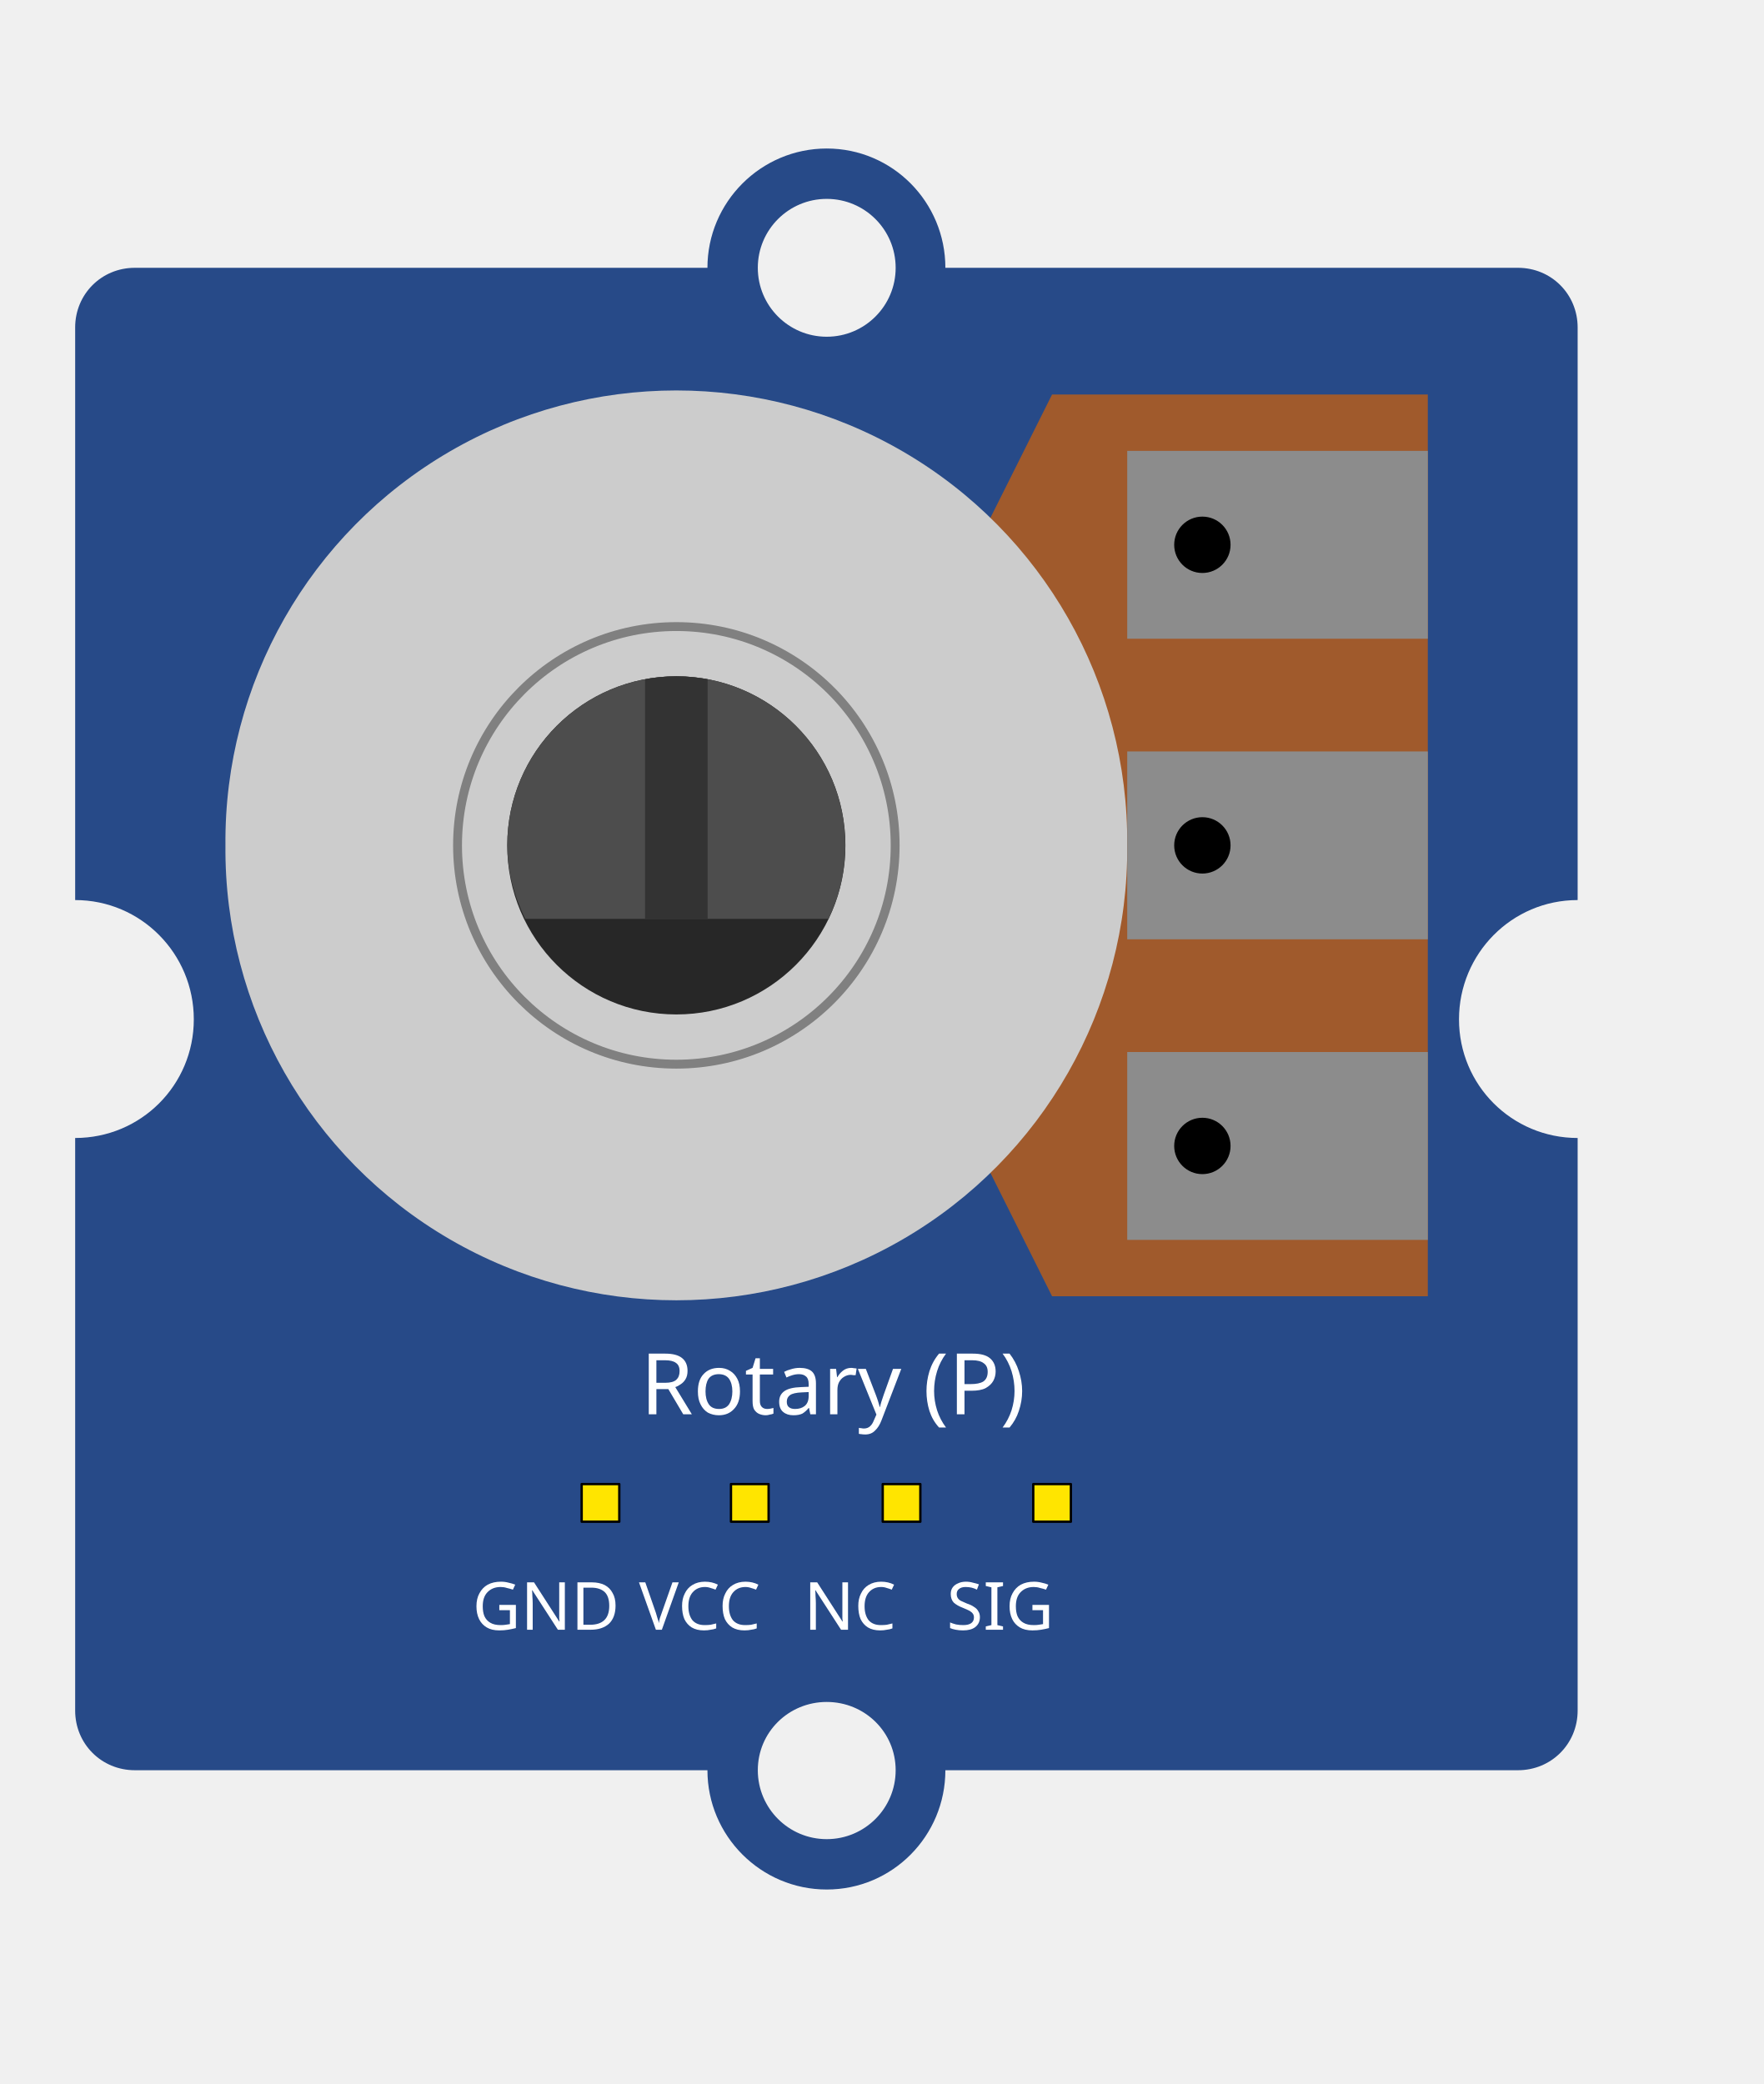
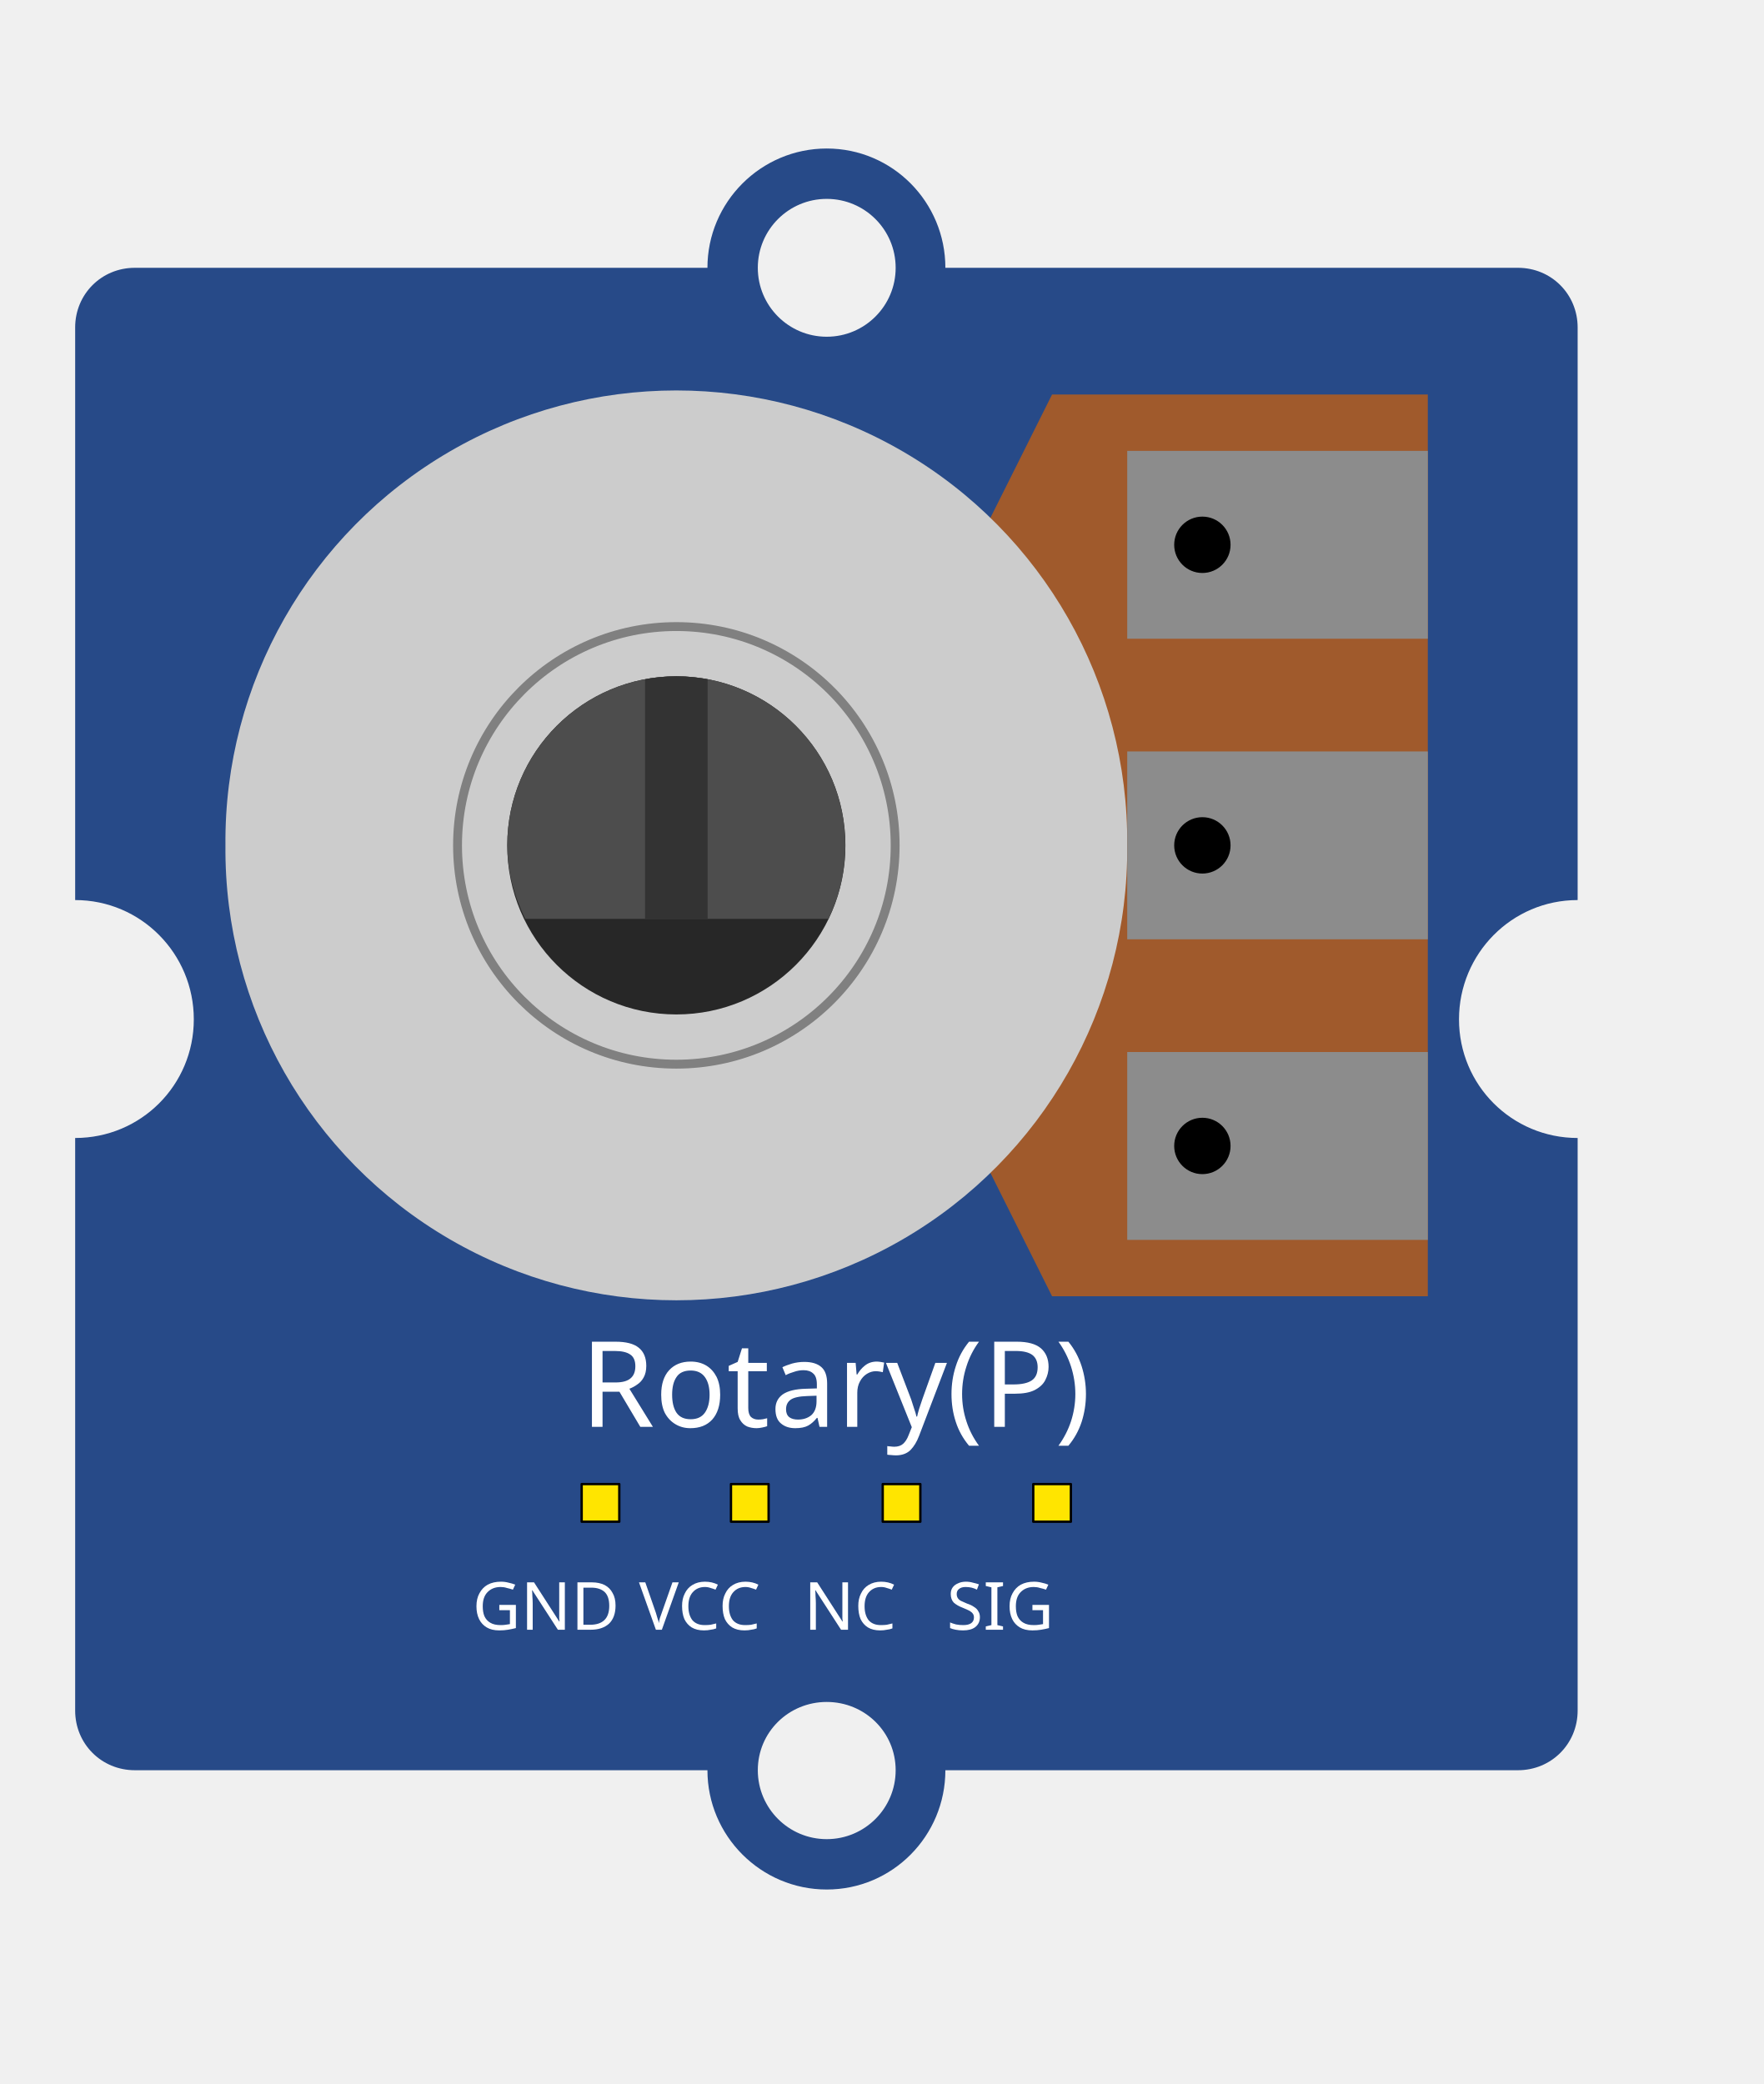
<svg xmlns="http://www.w3.org/2000/svg" width="22mm" gorn="0" version="1.1" height="26mm" id="svg2">
  <defs id="defs53" />
  <g id="layer1">
    <path style="display:inline;fill:#274a88" d="m 38.981,7.003 c -3.1,0 -5.625,2.525 -5.625,5.625 l -27,0 c -1.57,0 -2.812,1.242 -2.812,2.813 l 0,27 c 3.1,0 5.594,2.525 5.594,5.625 0,3.1 -2.494,5.594 -5.594,5.594 l 0,27 c 0,1.57 1.242,2.812 2.812,2.812 l 27,0 c 0,3.1 2.525,5.625 5.625,5.625 3.1,0 5.594,-2.525 5.594,-5.625 l 27,0 c 1.57,0 2.812,-1.242 2.812,-2.812 l 0,-27 c -3.1,0 -5.594,-2.494 -5.594,-5.594 0,-3.1 2.494,-5.625 5.594,-5.625 l 0,-27 c 0,-1.57 -1.242,-2.813 -2.812,-2.813 l -27,0 c 0,-3.1 -2.494,-5.625 -5.594,-5.625 z m 0,2.375 c 1.795,0 3.25,1.455 3.25,3.25 0,1.795 -1.455,3.25 -3.25,3.25 -1.795,0 -3.25,-1.455 -3.25,-3.25 0,-1.795 1.455,-3.25 3.25,-3.25 z m 0,70.875 c 1.795,0 3.25,1.424 3.25,3.219 0,1.795 -1.455,3.25 -3.25,3.25 -1.795,0 -3.25,-1.455 -3.25,-3.25 0,-1.795 1.455,-3.219 3.25,-3.219 z" id="Board" />
  </g>
  <g id="layer2">
    <g id="Encoder" transform="translate(-95.66929,4.429133)">
      <path id="path4653" d="m 141.732,21.26 3.543,-7.087 17.717,0 0,42.52 -17.717,0 -3.543,-7.087 z" style="fill:#a05a2c;fill-opacity:1;fill-rule:evenodd;stroke:none;stroke-width:1px;stroke-linecap:butt;stroke-linejoin:miter;stroke-opacity:1" />
      <g transform="matrix(1.5,0,0,1.499998,-72.07843,-15.55052)" id="g4641">
        <g id="g83" transform="matrix(-1.150733,0,0,-1.047529,182.4536,61.44689)">
          <g id="g85">
            <path style="fill:#cccccc;fill-opacity:1;stroke:none" id="path3049" gorn="0.3.0.0.7.0.0" d="m 55.213,26.212 a 12.317,13.53 0 1 1 -24.633,0 12.317,13.53 0 1 1 24.633,0 z" />
          </g>
        </g>
        <path style="fill:none;stroke:#808080;stroke-width:0.279" id="path4323-1" gorn="0.3.0.0.8" d="m 126.214,33.989 c 0,-3.798 3.079,-6.878 6.878,-6.878 3.798,0 6.878,3.079 6.878,6.878 0,3.798 -3.079,6.878 -6.878,6.878 -3.798,0 -6.878,-3.079 -6.878,-6.878 z" />
        <g id="g89" transform="matrix(0,-1,1,0,-860.7417,117.858)">
          <g id="g91">
            <g id="g5078" gorn="0.3.0.0.9.0.0">
              <path id="path4323-6" gorn="0.3.0.0.9.0.0.0" style="opacity:0.922;fill:#1a1a1a" d="m 89.184,993.833 c 0,2.935 -2.38,5.315 -5.315,5.315 -2.935,0 -5.315,-2.38 -5.315,-5.315 0,-2.935 2.38,-5.315 5.315,-5.315 2.935,0 5.315,2.38 5.315,5.315 z" />
              <path id="path4323-6-7" gorn="0.3.0.0.9.0.0.1" style="fill:#4d4d4d" d="m 83.871,988.521 c -0.833,0 -1.611,0.221 -2.312,0.562 l 0,9.531 c 0.702,0.342 1.48,0.531 2.312,0.531 2.935,0 5.312,-2.377 5.312,-5.313 0,-2.935 -2.377,-5.312 -5.312,-5.312 z" />
              <path id="path4323-6-7-0" gorn="0.3.0.0.9.0.0.2" style="opacity:1;fill:#333333" d="m 81.559,992.849 0,1.969 7.531,0 c 0.059,-0.318 0.094,-0.634 0.094,-0.969 0,-0.344 -0.031,-0.674 -0.094,-1 l -7.531,0 z" />
            </g>
          </g>
        </g>
      </g>
      <rect y="16.831" x="148.819" height="8.858" width="14.173" id="rect4755" style="fill:#8c8c8c;fill-opacity:1;stroke:none;stroke-width:1;stroke-linecap:round;stroke-linejoin:miter;stroke-miterlimit:4;stroke-dasharray:none;stroke-opacity:1" />
      <rect y="45.177" x="148.819" height="8.858" width="14.173" id="rect4755-5" style="fill:#8c8c8c;fill-opacity:1;stroke:none;stroke-width:1;stroke-linecap:round;stroke-linejoin:miter;stroke-miterlimit:4;stroke-dasharray:none;stroke-opacity:1" />
      <rect y="31.004" x="148.819" height="8.858" width="14.173" id="rect4755-8" style="fill:#8c8c8c;fill-opacity:1;stroke:none;stroke-width:1;stroke-linecap:round;stroke-linejoin:miter;stroke-miterlimit:4;stroke-dasharray:none;stroke-opacity:1" />
      <circle r="1.329" cy="21.26" cx="152.362" id="path4799" style="fill:#000000;fill-opacity:1;stroke:none;stroke-width:1;stroke-linecap:round;stroke-linejoin:miter;stroke-miterlimit:4;stroke-dasharray:none;stroke-opacity:1" />
      <circle r="1.329" cy="35.433" cx="152.362" id="path4799-2" style="fill:#000000;fill-opacity:1;stroke:none;stroke-width:1;stroke-linecap:round;stroke-linejoin:miter;stroke-miterlimit:4;stroke-dasharray:none;stroke-opacity:1" />
      <circle r="1.329" cy="49.606" cx="152.362" id="path4799-6" style="fill:#000000;fill-opacity:1;stroke:none;stroke-width:1;stroke-linecap:round;stroke-linejoin:miter;stroke-miterlimit:4;stroke-dasharray:none;stroke-opacity:1" />
    </g>
  </g>
  <g id="layer3">
-     <text style="font-style:normal;font-variant:normal;font-weight:normal;font-stretch:normal;font-size:4px;line-height:125%;font-family:OCRA;-inkscape-font-specification:'OCRA, Normal';text-align:center;writing-mode:lr-tb;text-anchor:middle;display:inline;fill:#ffffff" font-size="3.2" id="Main_label" y="66.687" x="39.272">
-       <tspan id="tspan4893" x="39.272" y="66.687">Rotary (P)</tspan>
+     <text style="font-style:normal;font-variant:normal;font-weight:normal;font-stretch:normal;font-size:4px;line-height:125%;font-family:OCRA;-inkscape-font-specification:'OCRA, Normal';text-align:center;writing-mode:lr-tb;text-anchor:middle;display:inline;fill:#ffffff" font-size="3.2" id="Main_label" y="67.282" x="39.392">
+       <tspan id="tspan4893" x="39.392" y="67.282" style="font-style:normal;font-variant:normal;font-weight:normal;font-stretch:normal;font-size:5.625px;line-height:125%;font-family:OCRA;-inkscape-font-specification:'OCRA, Normal';text-align:center;writing-mode:lr-tb;text-anchor:middle">Rotary(P)</tspan>
    </text>
    <text xml:space="preserve" style="font-style:normal;font-variant:normal;font-weight:normal;font-stretch:normal;font-size:4px;line-height:125%;font-family:OCRA;-inkscape-font-specification:'OCRA, Normal';text-align:start;letter-spacing:0px;word-spacing:0px;writing-mode:lr-tb;text-anchor:start;display:inline;fill:#ffffff;fill-opacity:1;stroke:none;stroke-width:1px;stroke-linecap:butt;stroke-linejoin:miter;stroke-opacity:1" x="28.344" y="76.847" id="Label_GND">
      <tspan id="tspan4153" x="28.344" y="76.847" style="font-style:normal;font-variant:normal;font-weight:normal;font-stretch:normal;font-size:3.125px;line-height:125%;font-family:OCRA;-inkscape-font-specification:'OCRA, Normal';text-align:center;writing-mode:lr-tb;text-anchor:middle">GND</tspan>
    </text>
    <text xml:space="preserve" style="font-style:normal;font-variant:normal;font-weight:normal;font-stretch:normal;font-size:3.75px;line-height:125%;font-family:OCRA;-inkscape-font-specification:'OCRA, Normal';text-align:start;letter-spacing:0px;word-spacing:0px;writing-mode:lr-tb;text-anchor:start;display:inline;fill:#000000;fill-opacity:1;stroke:none;stroke-width:1px;stroke-linecap:butt;stroke-linejoin:miter;stroke-opacity:1" x="35.431" y="76.847" id="Label_VCC">
      <tspan id="tspan4157" x="35.431" y="76.847" style="font-style:normal;font-variant:normal;font-weight:normal;font-stretch:normal;font-size:3.125px;line-height:125%;font-family:OCRA;-inkscape-font-specification:'OCRA, Normal';text-align:center;writing-mode:lr-tb;text-anchor:middle;fill:#ffffff">VCC</tspan>
    </text>
    <text xml:space="preserve" style="font-style:normal;font-variant:normal;font-weight:normal;font-stretch:normal;font-size:3.75px;line-height:125%;font-family:OCRA;-inkscape-font-specification:'OCRA, Normal';text-align:start;letter-spacing:0px;word-spacing:0px;writing-mode:lr-tb;text-anchor:start;display:inline;fill:#000000;fill-opacity:1;stroke:none;stroke-width:1px;stroke-linecap:butt;stroke-linejoin:miter;stroke-opacity:1" x="42.518" y="76.847" id="Label_NC">
      <tspan id="tspan4161" x="42.518" y="76.847" style="font-style:normal;font-variant:normal;font-weight:normal;font-stretch:normal;font-size:3.125px;line-height:125%;font-family:OCRA;-inkscape-font-specification:'OCRA, Normal';text-align:center;writing-mode:lr-tb;text-anchor:middle;fill:#ffffff">NC</tspan>
    </text>
    <text xml:space="preserve" style="font-style:normal;font-variant:normal;font-weight:normal;font-stretch:normal;font-size:3.75px;line-height:125%;font-family:OCRA;-inkscape-font-specification:'OCRA, Normal';text-align:start;letter-spacing:0px;word-spacing:0px;writing-mode:lr-tb;text-anchor:start;display:inline;fill:#000000;fill-opacity:1;stroke:none;stroke-width:1px;stroke-linecap:butt;stroke-linejoin:miter;stroke-opacity:1" x="49.604" y="76.847" id="Label_SIG">
      <tspan id="tspan4165" x="49.604" y="76.847" style="font-style:normal;font-variant:normal;font-weight:normal;font-stretch:normal;font-size:3.125px;line-height:125%;font-family:OCRA;-inkscape-font-specification:'OCRA, Normal';text-align:center;writing-mode:lr-tb;text-anchor:middle;fill:#ffffff">SIG</tspan>
    </text>
  </g>
  <g id="layer4">
    <path d="m 29.2,71.754 -1.774,0 0,-1.774 1.774,0 0,1.774 z" id="connector4pin" style="display:inline;fill:#ffe500;stroke:#000000;stroke-width:0.11;stroke-linejoin:round" />
    <path d="m 34.466,69.979 1.774,0 0,1.774 -1.774,0 0,-1.774 z" id="connector3pin" style="display:inline;fill:#ffe500;stroke:#000000;stroke-width:0.11;stroke-linejoin:round" />
    <path d="m 41.621,71.754 0,-1.774 1.774,0 0,1.774 -1.774,0 z" id="connector2pin" style="display:inline;fill:#ffe500;stroke:#000000;stroke-width:0.11;stroke-linejoin:round" />
    <path d="m 48.719,71.754 0,-1.774 1.774,0 0,1.774 -1.774,0 z" id="connector1pin" style="display:inline;fill:#ffe500;stroke:#000000;stroke-width:0.11;stroke-linejoin:round" />
  </g>
</svg>
